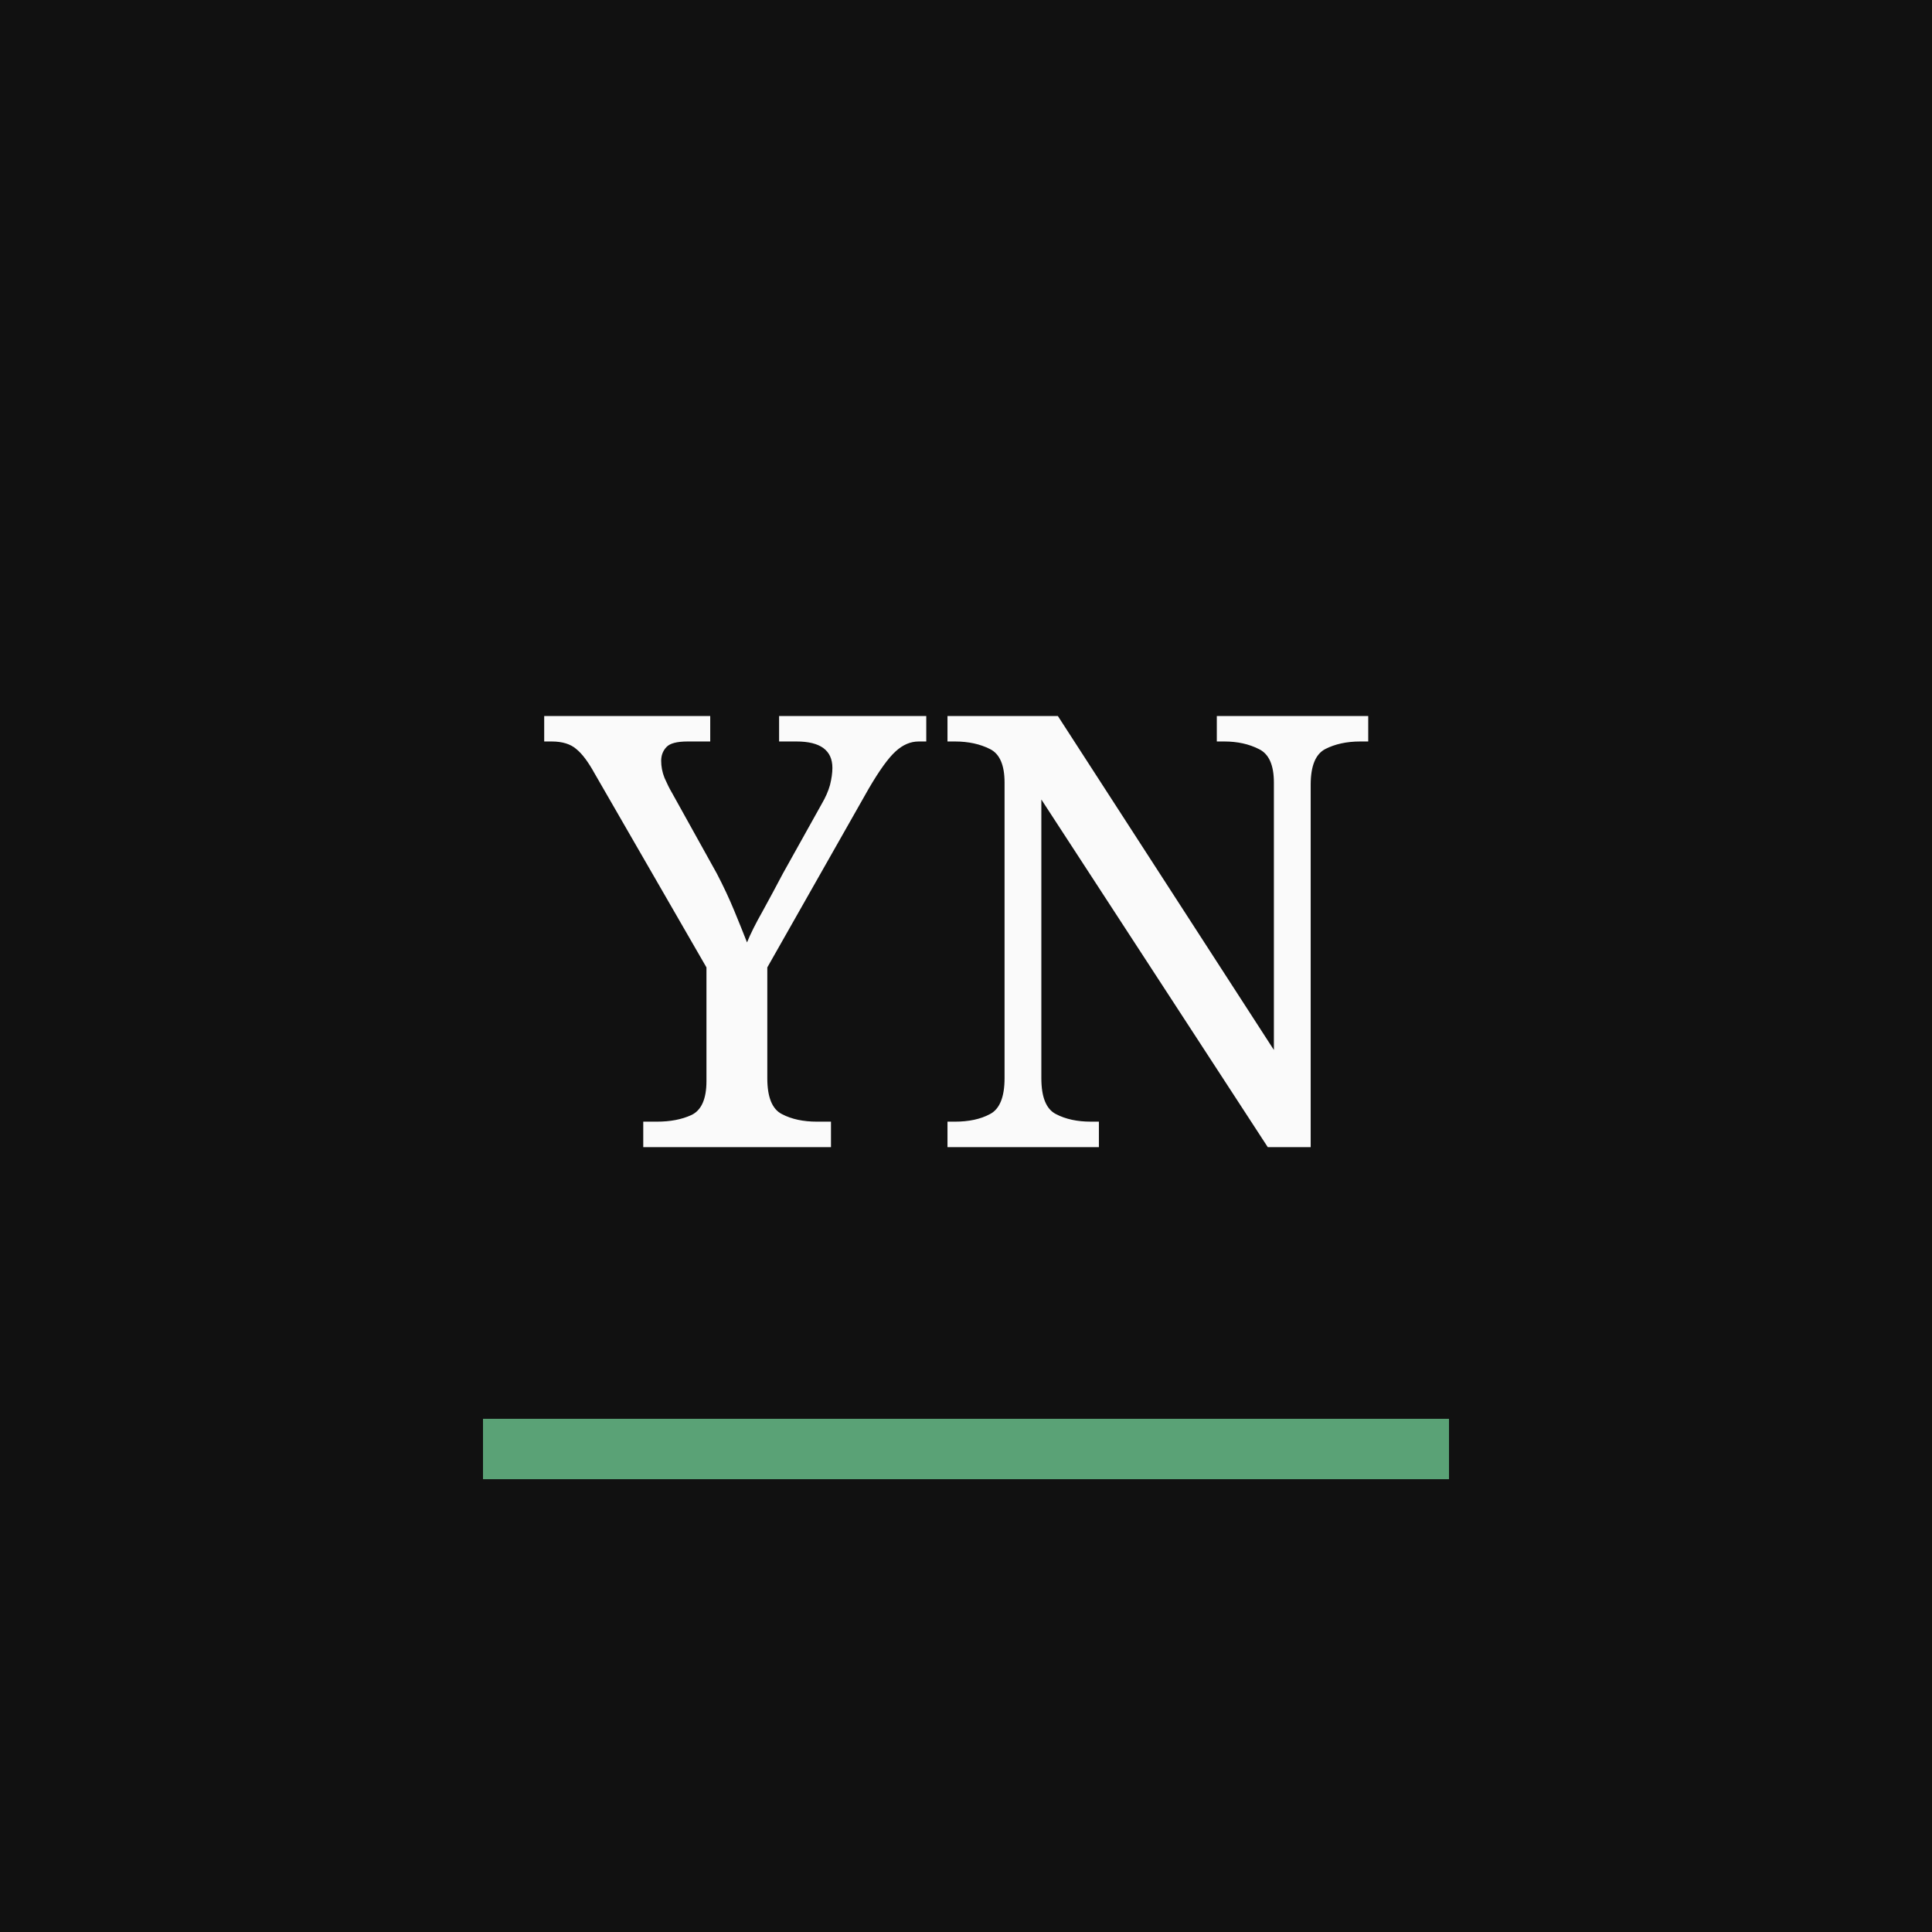
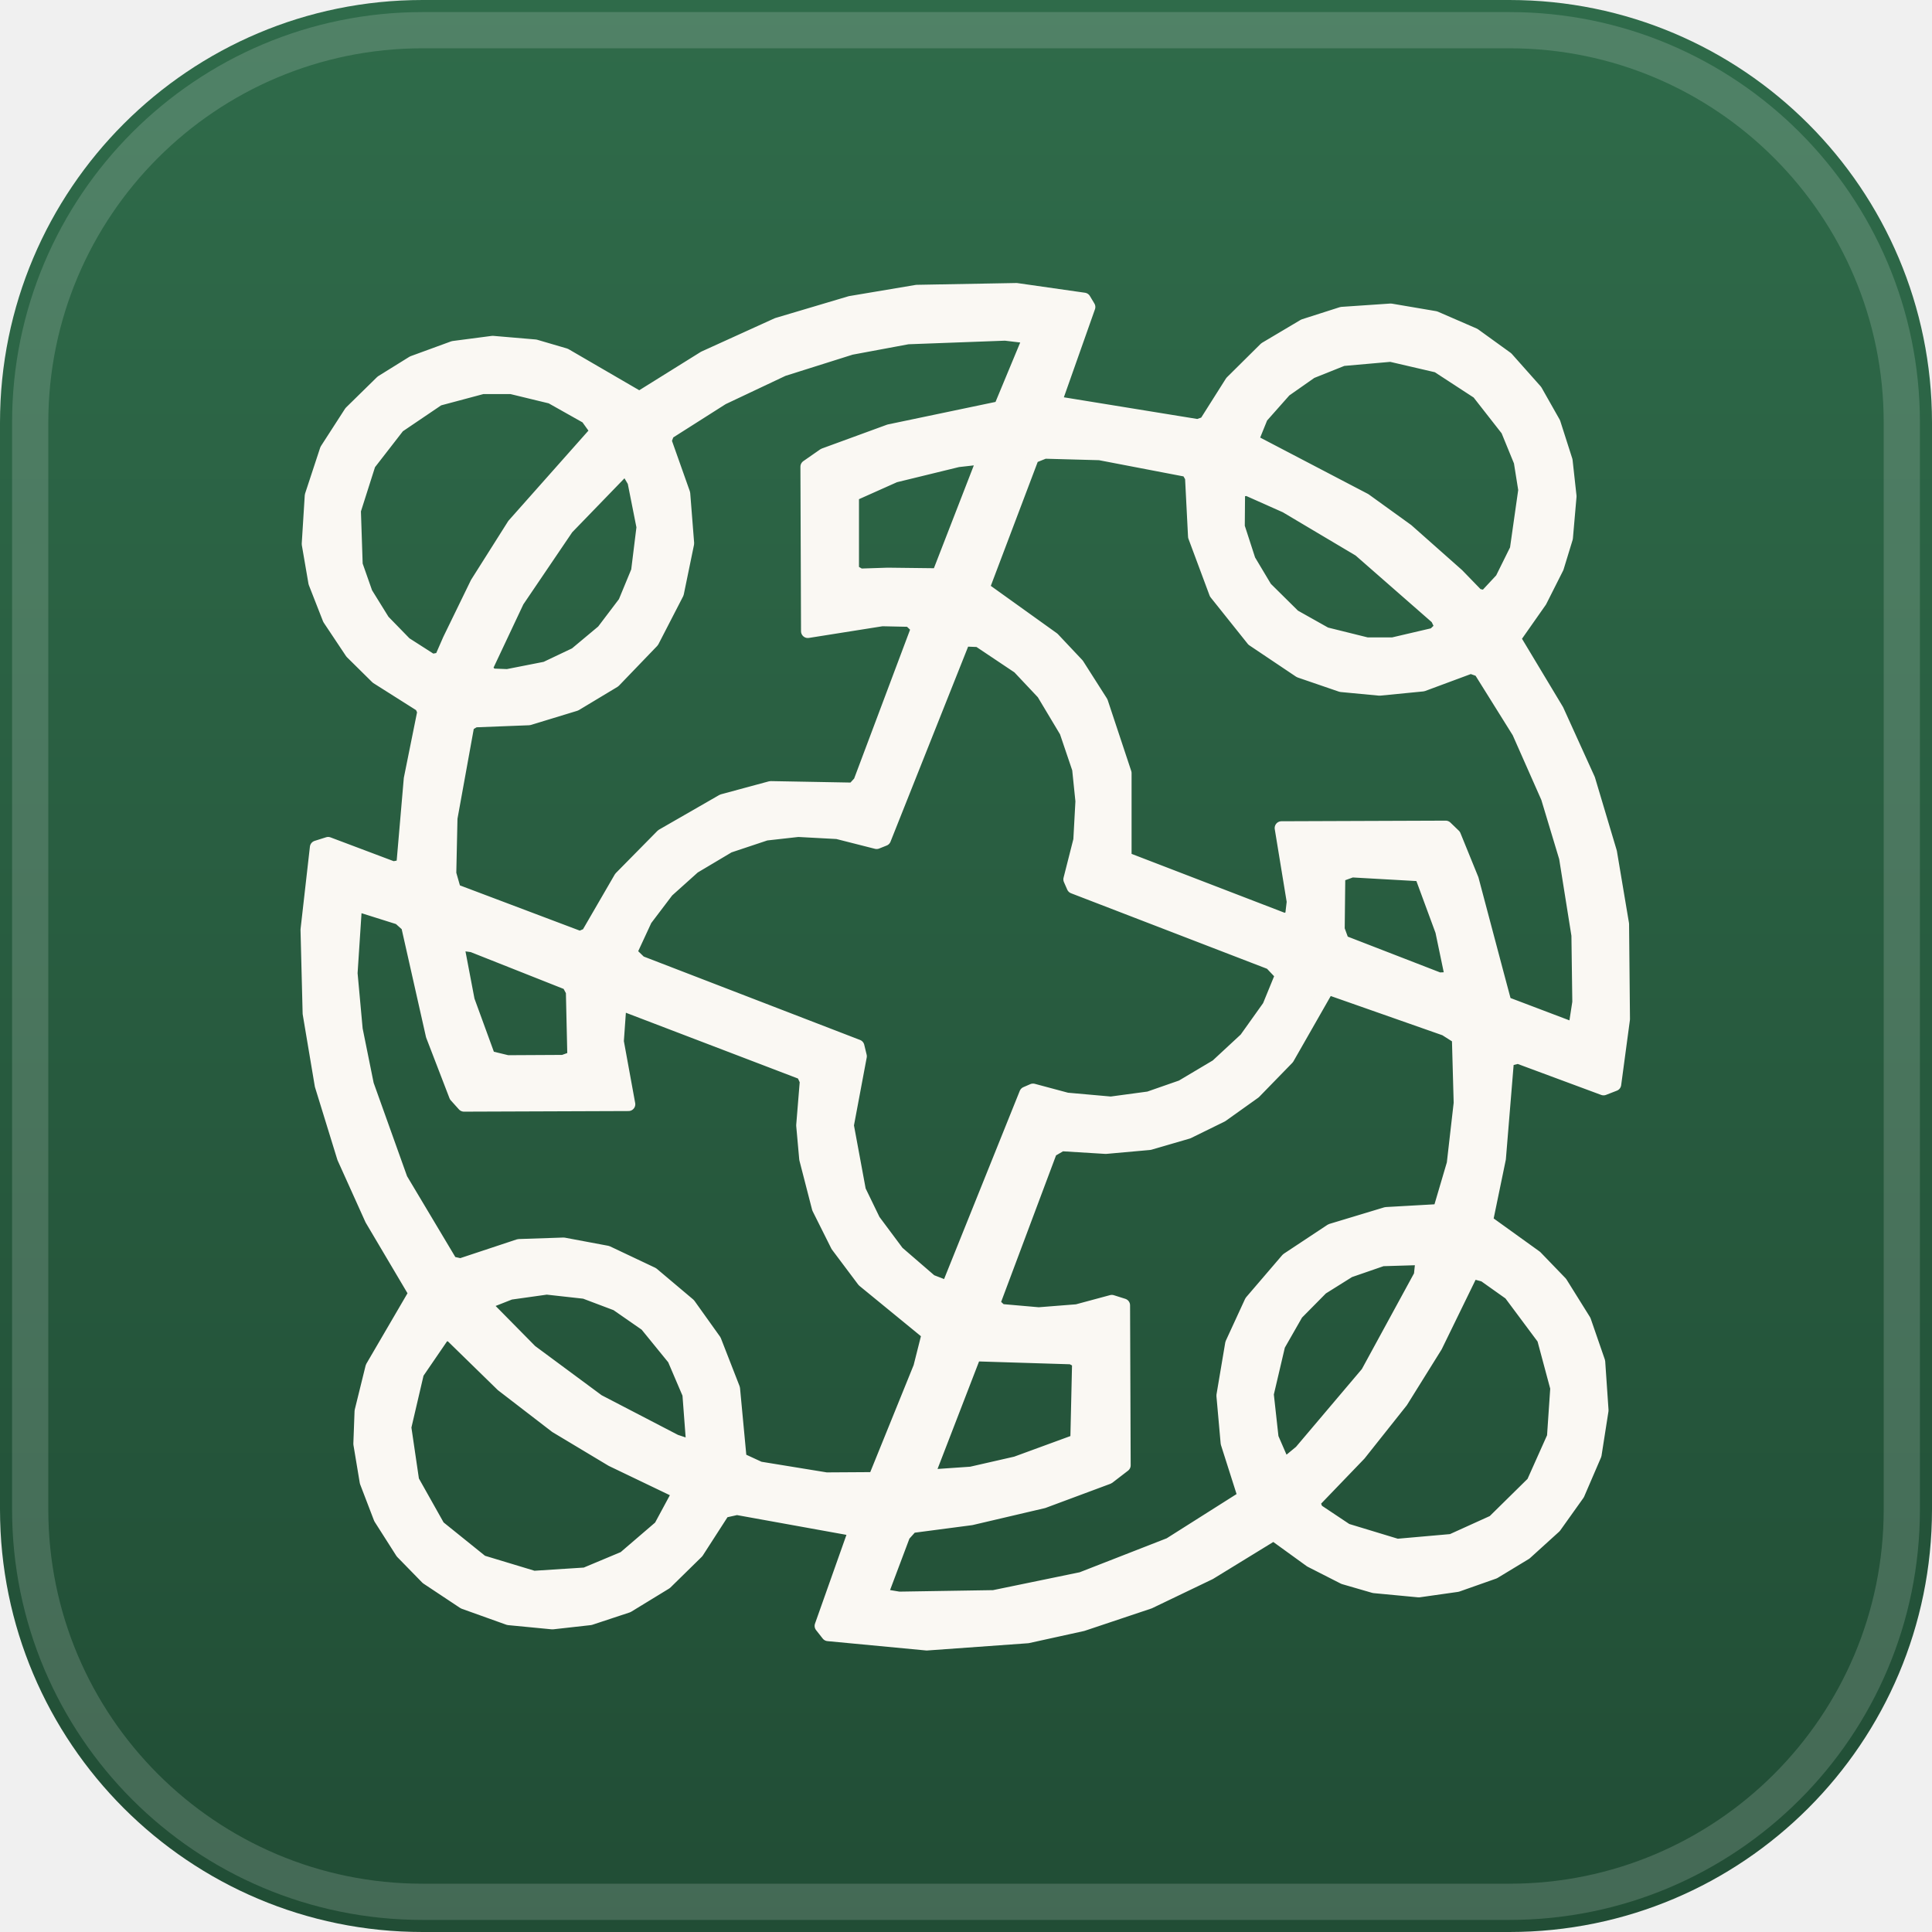
- <svg xmlns="http://www.w3.org/2000/svg" viewBox="0 0 64 64" role="img" aria-label="Site icon">
-   <rect width="64" height="64" fill="#111" />
-   <line x1="16" y1="48" x2="48" y2="48" stroke="#5aa276" stroke-width="2" />
-   <text x="32" y="38" text-anchor="middle" font-family="Georgia, serif" font-size="20" fill="#fafafa">YN</text>
+ <svg xmlns="http://www.w3.org/2000/svg" viewBox="0 0 64 64" role="img" aria-label="Mind &amp; Culture Lab">
+   <defs>
+     <linearGradient id="bg" x1="0" y1="0" x2="0" y2="1">
+       <stop offset="0%" stop-color="#2f6b4a" />
+       <stop offset="100%" stop-color="#214d35" />
+     </linearGradient>
+   </defs>
+   <rect width="64" height="64" rx="14" fill="url(#bg)" />
+   <rect x="1" y="1" width="62" height="62" rx="13" fill="none" stroke="#ffffff" stroke-opacity="0.16" stroke-width="1.2" />
+   <path d="M30.37 9.66L28.17 10.03L25.75 10.75L23.33 11.85L21.18 13.19L18.72 11.76L17.73 11.47L16.32 11.35L15.02 11.52L13.68 12.01L12.65 12.65L11.62 13.66L10.82 14.90L10.32 16.42L10.22 18.02L10.44 19.30L10.91 20.50L11.65 21.61L12.49 22.44L13.96 23.37L14.05 23.57L13.60 25.80L13.35 28.70L13.02 28.76L10.87 27.95L10.49 28.07L10.18 30.80L10.25 33.57L10.65 35.95L11.39 38.35L12.31 40.39L13.76 42.84L12.33 45.29L11.97 46.75L11.93 47.83L12.14 49.09L12.60 50.29L13.32 51.42L14.15 52.27L15.37 53.08L16.85 53.61L18.30 53.75L19.55 53.61L20.79 53.20L22.05 52.43L23.09 51.41L23.96 50.06L24.41 49.96L28.34 50.67L27.21 53.86L27.43 54.14L30.70 54.45L34.04 54.21L35.86 53.81L38.07 53.07L40.07 52.11L42.19 50.81L43.42 51.70L44.52 52.26L45.52 52.55L47.00 52.69L48.27 52.51L49.49 52.08L50.53 51.45L51.50 50.57L52.27 49.49L52.83 48.19L53.06 46.72L52.95 45.11L52.48 43.75L51.70 42.50L50.87 41.64L49.23 40.46L49.66 38.38L49.93 35.10L50.29 35.01L53.12 36.06L53.48 35.92L53.77 33.76L53.74 30.61L53.34 28.23L52.62 25.82L51.58 23.53L50.15 21.15L51.02 19.91L51.58 18.80L51.88 17.82L52.00 16.44L51.87 15.26L51.47 14.01L50.87 12.95L49.91 11.87L48.83 11.09L47.54 10.53L46.07 10.28L44.45 10.39L43.20 10.79L41.92 11.55L40.80 12.66L39.94 14.02L39.68 14.11L34.94 13.34L36.06 10.17L35.91 9.92L33.67 9.60ZM30.07 11.18L33.30 11.06L33.97 11.14L34.05 11.32L33.14 13.51L29.46 14.28L27.30 15.07L26.74 15.46L26.76 20.91L29.22 20.52L30.14 20.54L30.41 20.80L28.49 25.91L28.27 26.15L25.53 26.10L23.94 26.53L21.94 27.68L20.56 29.08L19.47 30.96L19.21 31.07L15.05 29.50L14.89 28.94L14.93 27.10L15.49 24.01L15.72 23.87L17.52 23.80L19.06 23.33L20.34 22.56L21.61 21.24L22.43 19.65L22.77 18.00L22.64 16.35L22.02 14.60L22.12 14.34L23.93 13.19L25.94 12.24L28.19 11.53ZM44.48 11.90L46.07 11.76L47.62 12.12L48.97 13.00L49.94 14.24L50.37 15.29L50.52 16.23L50.24 18.20L49.75 19.19L49.20 19.78L48.93 19.72L48.28 19.05L46.61 17.57L45.21 16.56L41.46 14.60L41.78 13.81L42.56 12.93L43.43 12.32ZM15.98 12.83L16.94 12.83L18.26 13.15L19.45 13.82L19.78 14.28L17.02 17.39L15.80 19.32L14.89 21.19L14.61 21.83L14.31 21.89L13.42 21.32L12.69 20.57L12.12 19.65L11.79 18.71L11.73 16.91L12.22 15.37L13.19 14.12L14.52 13.22ZM34.20 15.13L34.60 14.97L36.43 15.02L39.35 15.58L39.48 15.81L39.58 17.77L40.28 19.65L41.51 21.19L43.06 22.23L44.43 22.70L45.70 22.82L47.13 22.68L48.72 22.09L49.03 22.20L50.31 24.25L51.27 26.42L51.87 28.41L52.28 30.98L52.31 33.20L52.17 34.11L49.85 33.23L49.58 32.22L48.76 29.13L48.17 27.68L47.89 27.41L42.45 27.43L42.85 29.87L42.79 30.38L42.56 30.48L37.26 28.44L37.26 25.61L36.48 23.26L35.69 22.02L34.88 21.16L32.55 19.49ZM31.73 15.25L32.35 15.18L32.53 15.34L31.09 19.05L29.41 19.03L28.49 19.06L28.23 18.91L28.23 16.39L29.64 15.76ZM20.60 15.61L20.81 15.61L21.01 15.95L21.31 17.46L21.13 18.92L20.70 19.96L19.98 20.91L19.07 21.67L18.08 22.14L16.81 22.39L16.28 22.37L16.08 22.16L17.14 19.91L18.78 17.49ZM41.02 16.24L41.32 16.20L42.60 16.77L45.04 18.22L47.61 20.47L47.76 20.78L47.51 21.02L46.14 21.34L45.28 21.34L43.91 21.00L42.86 20.41L41.92 19.48L41.37 18.56L41.01 17.45ZM31.92 21.19L32.42 21.21L33.75 22.10L34.56 22.96L35.32 24.23L35.74 25.47L35.85 26.54L35.78 27.83L35.45 29.13L35.56 29.38L42.10 31.90L42.47 32.29L42.04 33.34L41.27 34.42L40.31 35.31L39.15 36.00L38.06 36.38L36.80 36.55L35.34 36.42L34.22 36.12L33.99 36.22L31.40 42.66L30.83 42.44L29.73 41.49L28.94 40.43L28.46 39.44L28.06 37.28L28.49 34.99L28.41 34.66L21.20 31.88L20.87 31.56L21.38 30.46L22.10 29.51L22.98 28.72L24.14 28.03L25.37 27.62L26.44 27.50L27.74 27.57L29.04 27.90L29.29 27.80ZM44.34 29.00L44.78 28.84L47.08 28.97L47.77 30.84L48.10 32.42L47.67 32.44L44.47 31.20L44.32 30.79ZM11.77 29.95L13.23 30.41L13.51 30.66L14.33 34.30L15.10 36.30L15.37 36.60L20.82 36.58L20.44 34.50L20.53 33.23L26.60 35.55L26.72 35.81L26.60 37.28L26.70 38.39L27.12 40.02L27.74 41.26L28.61 42.42L30.76 44.18L30.48 45.29L28.98 48.99L27.37 49.00L25.16 48.64L24.51 48.34L24.29 46.00L23.67 44.41L22.82 43.22L21.61 42.20L20.11 41.49L18.67 41.22L17.19 41.27L15.26 41.91L14.94 41.84L13.28 39.06L12.16 35.93L11.79 34.10L11.62 32.24ZM15.14 31.25L15.65 31.32L18.83 32.58L18.97 32.84L19.02 35.04L18.66 35.17L16.81 35.18L16.19 35.03L15.50 33.14ZM43.98 32.72L47.88 34.09L48.32 34.37L48.38 36.54L48.15 38.55L47.69 40.11L45.92 40.21L44.10 40.76L42.65 41.72L41.45 43.12L40.81 44.51L40.52 46.23L40.66 47.80L41.23 49.59L38.75 51.16L35.83 52.30L32.92 52.90L29.78 52.95L29.30 52.87L29.23 52.71L29.93 50.85L30.19 50.56L32.17 50.30L34.56 49.74L36.71 48.94L37.23 48.54L37.21 43.24L36.83 43.12L35.68 43.43L34.41 43.53L33.15 43.42L32.90 43.19L34.80 38.12L35.16 37.91L36.63 38.00L38.08 37.87L39.35 37.50L40.47 36.95L41.55 36.18L42.65 35.05ZM45.79 41.72L47.12 41.68L47.06 42.25L45.30 45.48L43.09 48.09L42.69 48.42L42.46 48.39L42.13 47.63L41.97 46.18L42.35 44.56L42.95 43.51L43.78 42.67L44.69 42.10ZM48.76 42.13L49.17 42.24L50.03 42.85L51.14 44.34L51.58 45.98L51.47 47.60L50.79 49.12L49.48 50.41L48.09 51.04L46.28 51.20L44.60 50.69L43.61 50.03L43.50 49.76L45.03 48.17L46.42 46.42L47.56 44.59ZM16.90 42.83L18.11 42.66L19.37 42.80L20.43 43.20L21.41 43.88L22.33 45.01L22.83 46.18L22.95 47.77L22.76 47.87L22.37 47.74L19.81 46.41L17.58 44.76L16.12 43.28L16.24 43.09ZM14.71 44.18L14.95 44.23L16.64 45.88L18.42 47.25L20.27 48.36L22.50 49.43L21.88 50.58L20.68 51.61L19.39 52.15L17.68 52.26L15.96 51.74L14.52 50.58L13.66 49.05L13.40 47.28L13.82 45.48ZM32.28 44.87L35.50 44.97L35.74 45.10L35.68 47.73L33.66 48.47L32.17 48.81L30.72 48.91Z" fill="#faf8f3" fill-rule="evenodd" stroke="#faf8f3" stroke-width="0.45" stroke-linejoin="round" />
</svg>
